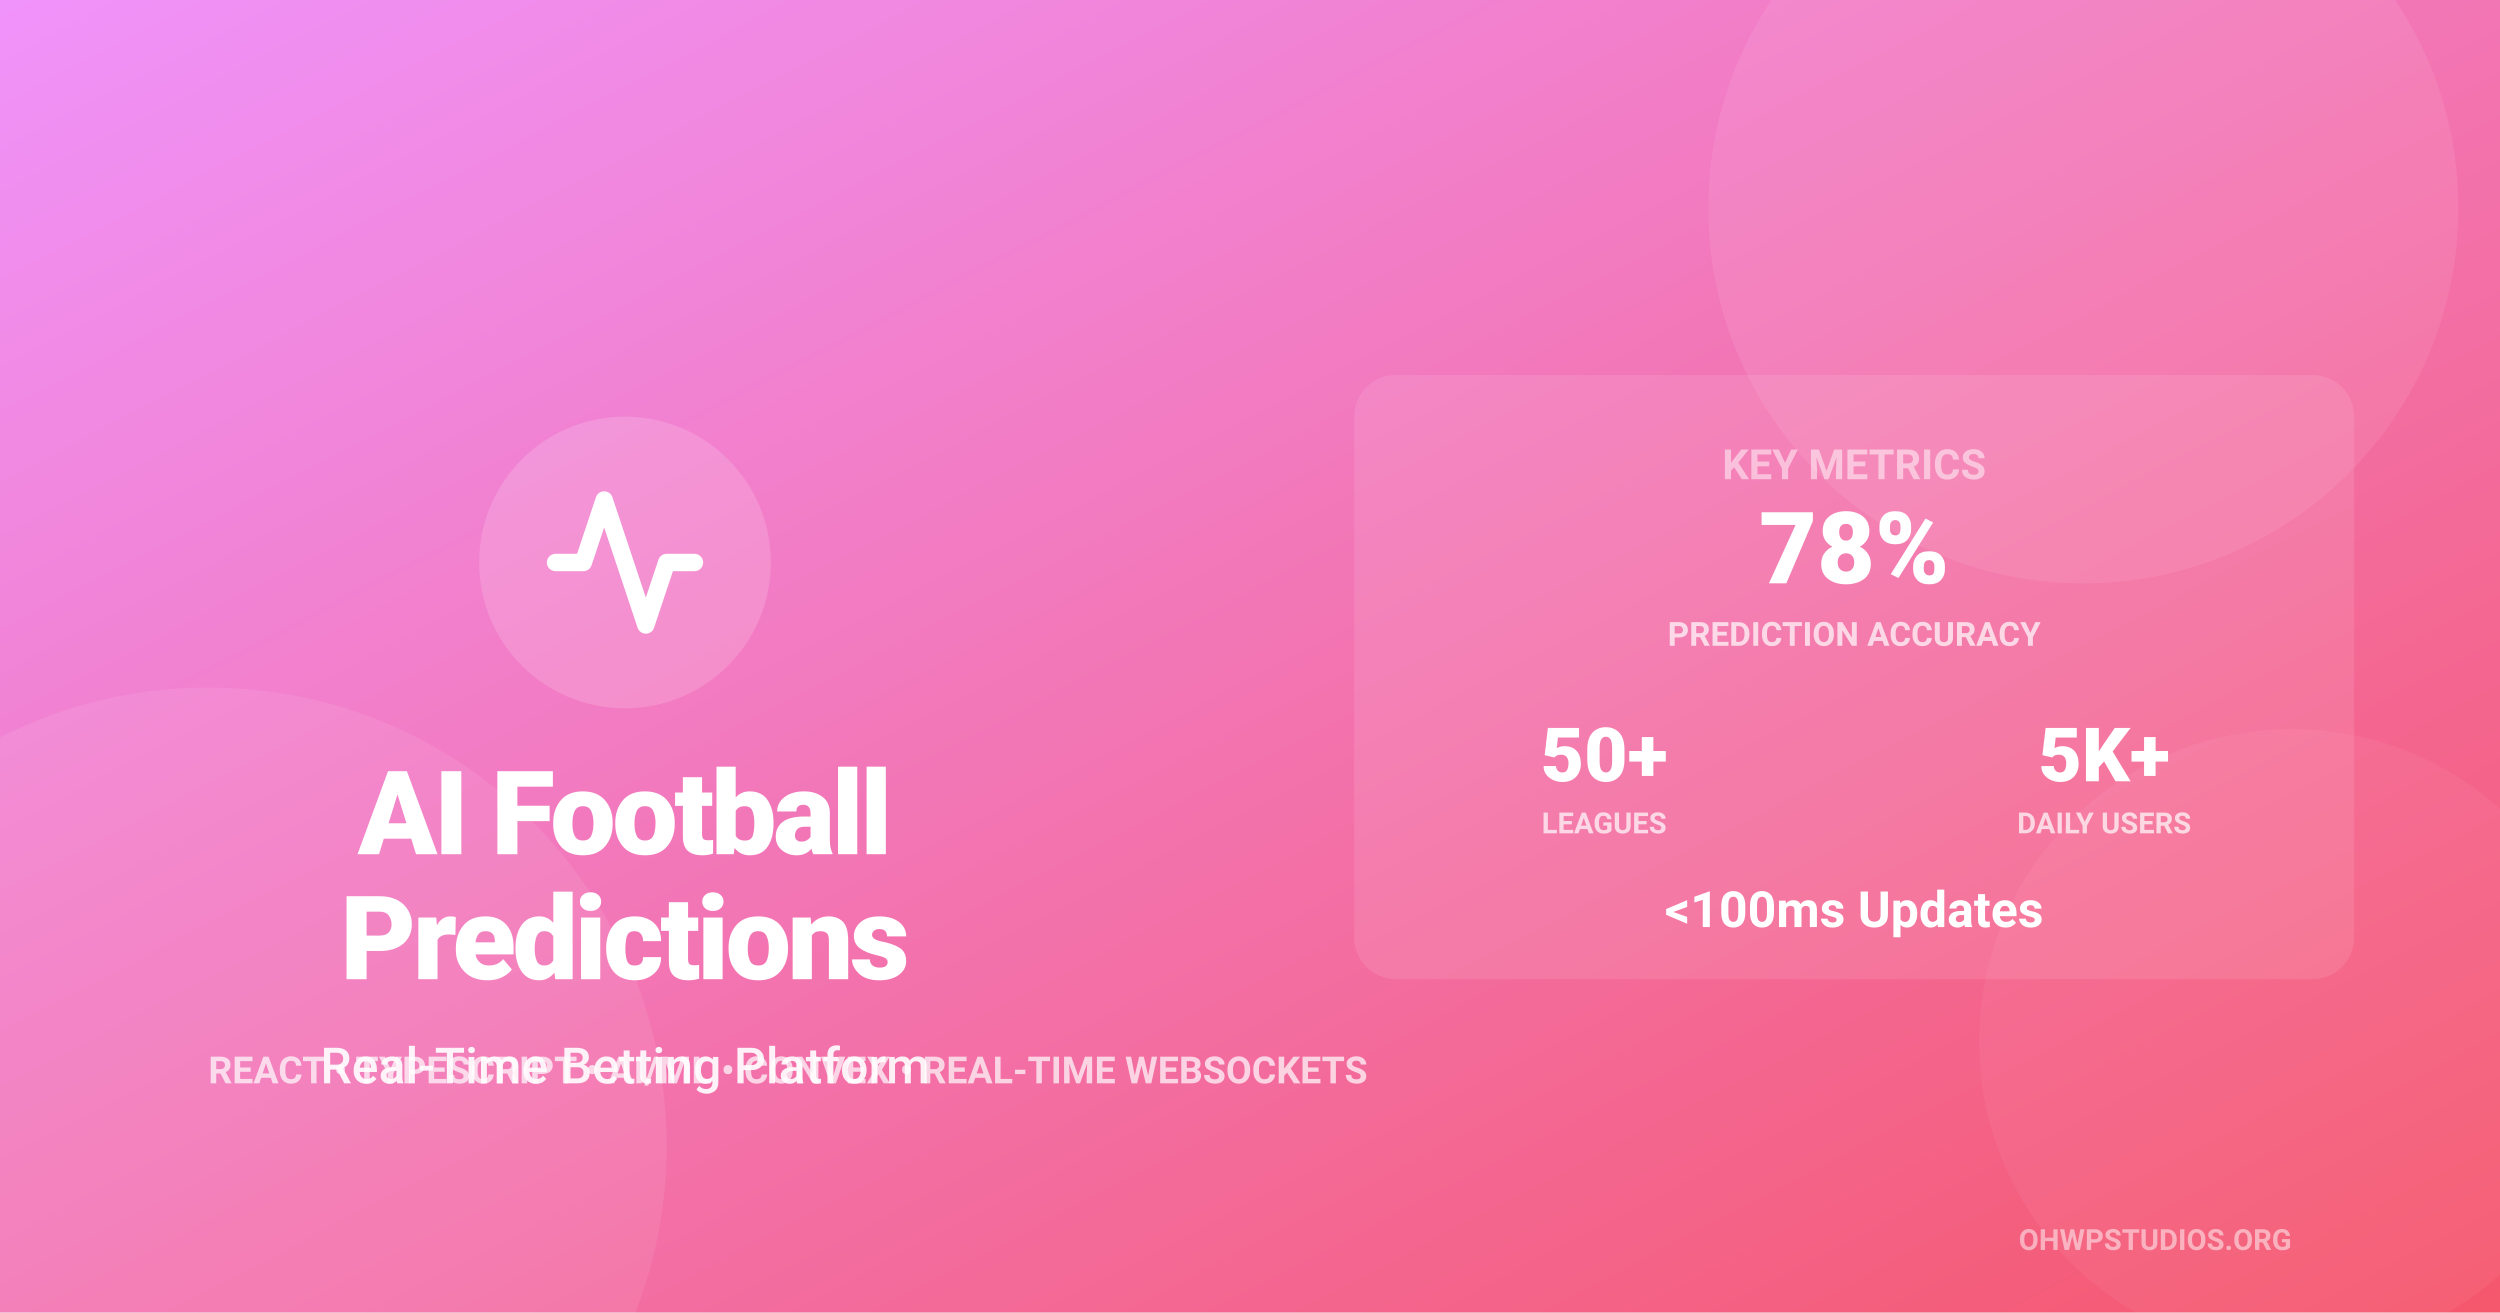
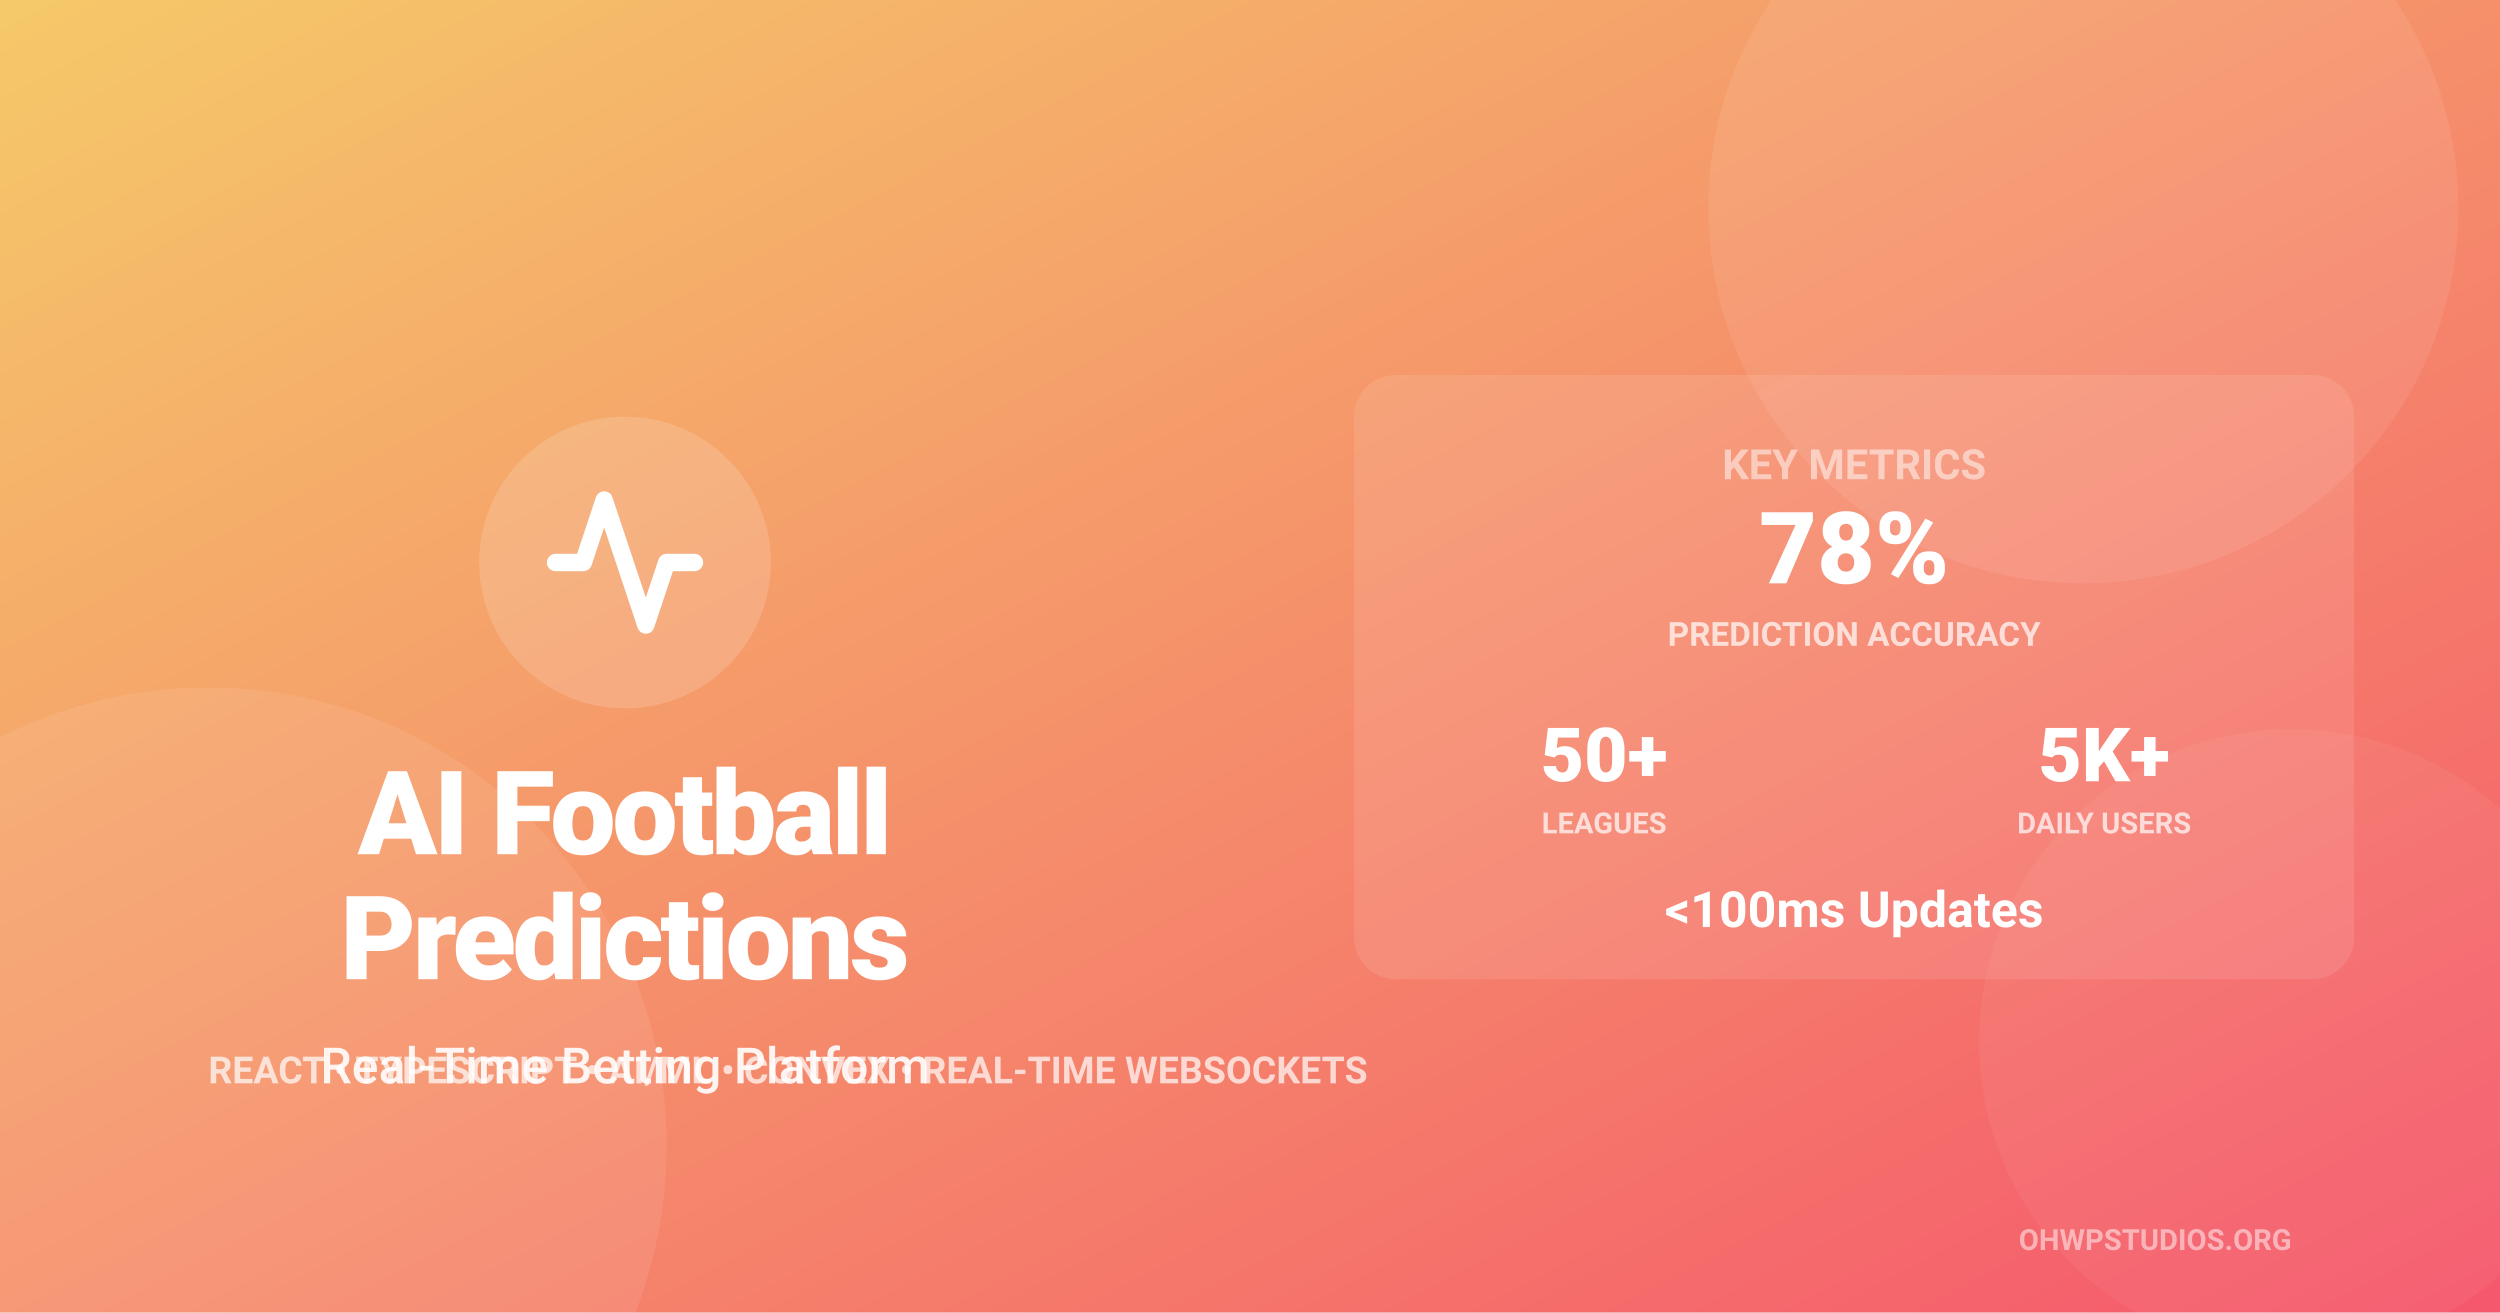
<svg xmlns="http://www.w3.org/2000/svg" width="1200" height="630" viewBox="0 0 1200 630">
  <defs>
    <linearGradient id="bg" x1="0%" y1="0%" x2="100%" y2="100%">
-       <stop offset="0%" style="stop-color:#f093fb;stop-opacity:1" />
+       <stop offset="0%" style="stop-color:#F5C969;stop-opacity:1" />
      <stop offset="100%" style="stop-color:#f5576c;stop-opacity:1" />
    </linearGradient>
  </defs>
  <rect width="1200" height="630" fill="url(#bg)" />
  <circle cx="1000" cy="100" r="180" fill="white" opacity="0.08" />
  <circle cx="100" cy="550" r="220" fill="white" opacity="0.08" />
  <circle cx="1100" cy="500" r="150" fill="white" opacity="0.05" />
  <g transform="translate(100, 150)">
    <circle cx="200" cy="120" r="70" fill="white" opacity="0.15" />
    <svg x="160" y="80" width="80" height="80" viewBox="0 0 24 24" fill="none" stroke="white" stroke-width="2.5" stroke-linecap="round" stroke-linejoin="round">
      <polyline points="22 12 18 12 15 21 9 3 6 12 2 12" />
    </svg>
    <text x="200" y="260" font-family="-apple-system, BlinkMacSystemFont, 'Segoe UI', Roboto, sans-serif" font-size="56" font-weight="800" fill="white" text-anchor="middle" letter-spacing="-0.03em">
      AI Football
    </text>
    <text x="200" y="320" font-family="-apple-system, BlinkMacSystemFont, 'Segoe UI', Roboto, sans-serif" font-size="56" font-weight="800" fill="white" text-anchor="middle" letter-spacing="-0.03em">
      Predictions
    </text>
    <text x="200" y="370" font-family="-apple-system, BlinkMacSystemFont, 'Segoe UI', Roboto, sans-serif" font-size="24" font-weight="500" fill="white" opacity="0.9" text-anchor="middle">
      Real-Time Betting Platform
    </text>
  </g>
  <g transform="translate(650, 180)">
    <rect x="0" y="0" width="480" height="290" rx="20" fill="white" opacity="0.1" />
    <text x="240" y="50" font-family="-apple-system, BlinkMacSystemFont, 'Segoe UI', Roboto, sans-serif" font-size="20" font-weight="700" fill="white" opacity="0.5" text-anchor="middle">
      KEY METRICS
    </text>
    <text x="240" y="100" font-family="-apple-system, BlinkMacSystemFont, 'Segoe UI', Roboto, sans-serif" font-size="48" font-weight="800" fill="white" text-anchor="middle">
      78%
    </text>
    <text x="240" y="130" font-family="-apple-system, BlinkMacSystemFont, 'Segoe UI', Roboto, sans-serif" font-size="16" font-weight="600" fill="white" opacity="0.7" text-anchor="middle">
      PREDICTION ACCURACY
    </text>
    <text x="120" y="195" font-family="-apple-system, BlinkMacSystemFont, 'Segoe UI', Roboto, sans-serif" font-size="36" font-weight="800" fill="white" text-anchor="middle">
      50+
    </text>
    <text x="120" y="220" font-family="-apple-system, BlinkMacSystemFont, 'Segoe UI', Roboto, sans-serif" font-size="14" font-weight="600" fill="white" opacity="0.7" text-anchor="middle">
      LEAGUES
    </text>
    <text x="360" y="195" font-family="-apple-system, BlinkMacSystemFont, 'Segoe UI', Roboto, sans-serif" font-size="36" font-weight="800" fill="white" text-anchor="middle">
      5K+
    </text>
    <text x="360" y="220" font-family="-apple-system, BlinkMacSystemFont, 'Segoe UI', Roboto, sans-serif" font-size="14" font-weight="600" fill="white" opacity="0.7" text-anchor="middle">
      DAILY USERS
    </text>
    <text x="240" y="265" font-family="-apple-system, BlinkMacSystemFont, 'Segoe UI', Roboto, sans-serif" font-size="24" font-weight="700" fill="white" text-anchor="middle">
      &lt;100ms Updates
    </text>
  </g>
  <g transform="translate(100, 520)">
    <text x="0" y="0" font-family="-apple-system, BlinkMacSystemFont, 'Segoe UI', Roboto, sans-serif" font-size="18" font-weight="600" fill="white" opacity="0.7">
      REACT  •  TYPESCRIPT  •  AI/ML  •  CONVEX  •  REAL-TIME WEBSOCKETS
    </text>
  </g>
  <text x="1100" y="600" font-family="-apple-system, BlinkMacSystemFont, 'Segoe UI', Roboto, sans-serif" font-size="14" font-weight="700" fill="white" opacity="0.5" text-anchor="end">
    OHWPSTUDIOS.ORG
  </text>
</svg>
